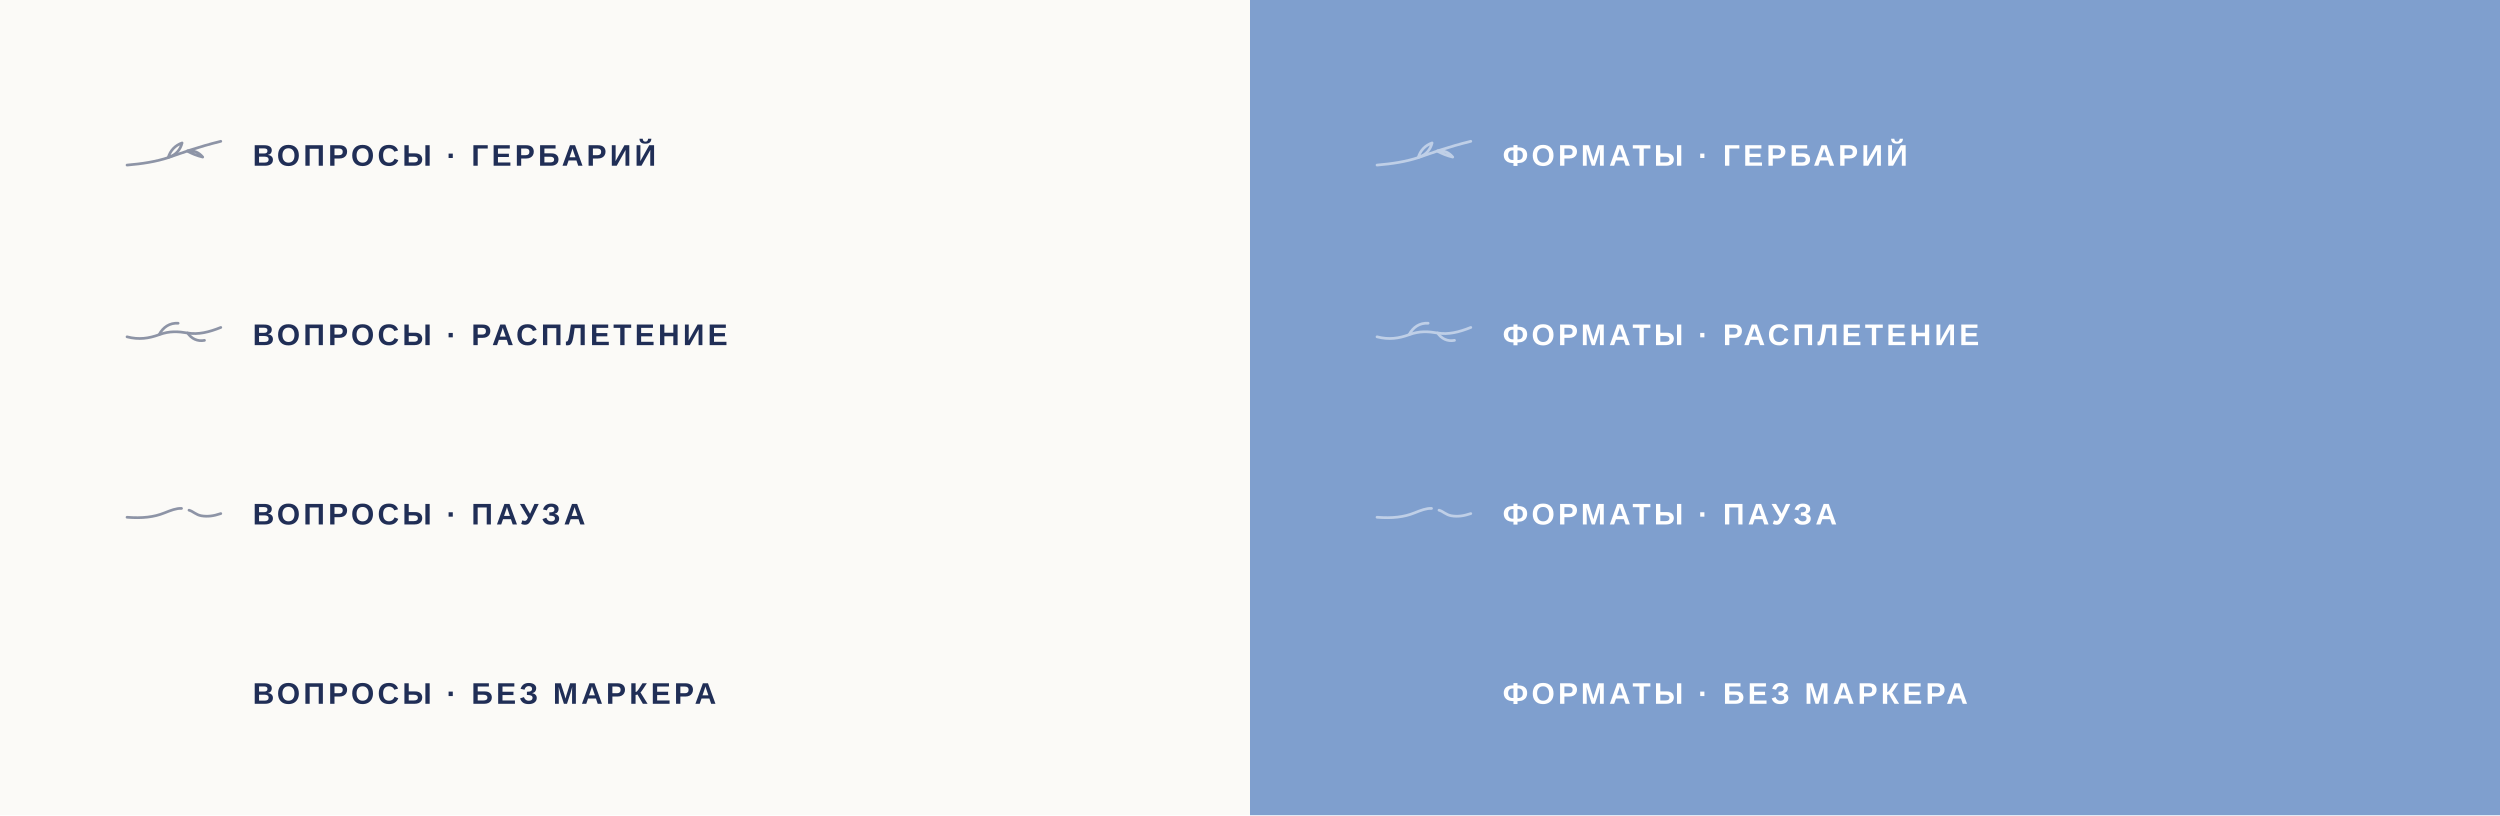
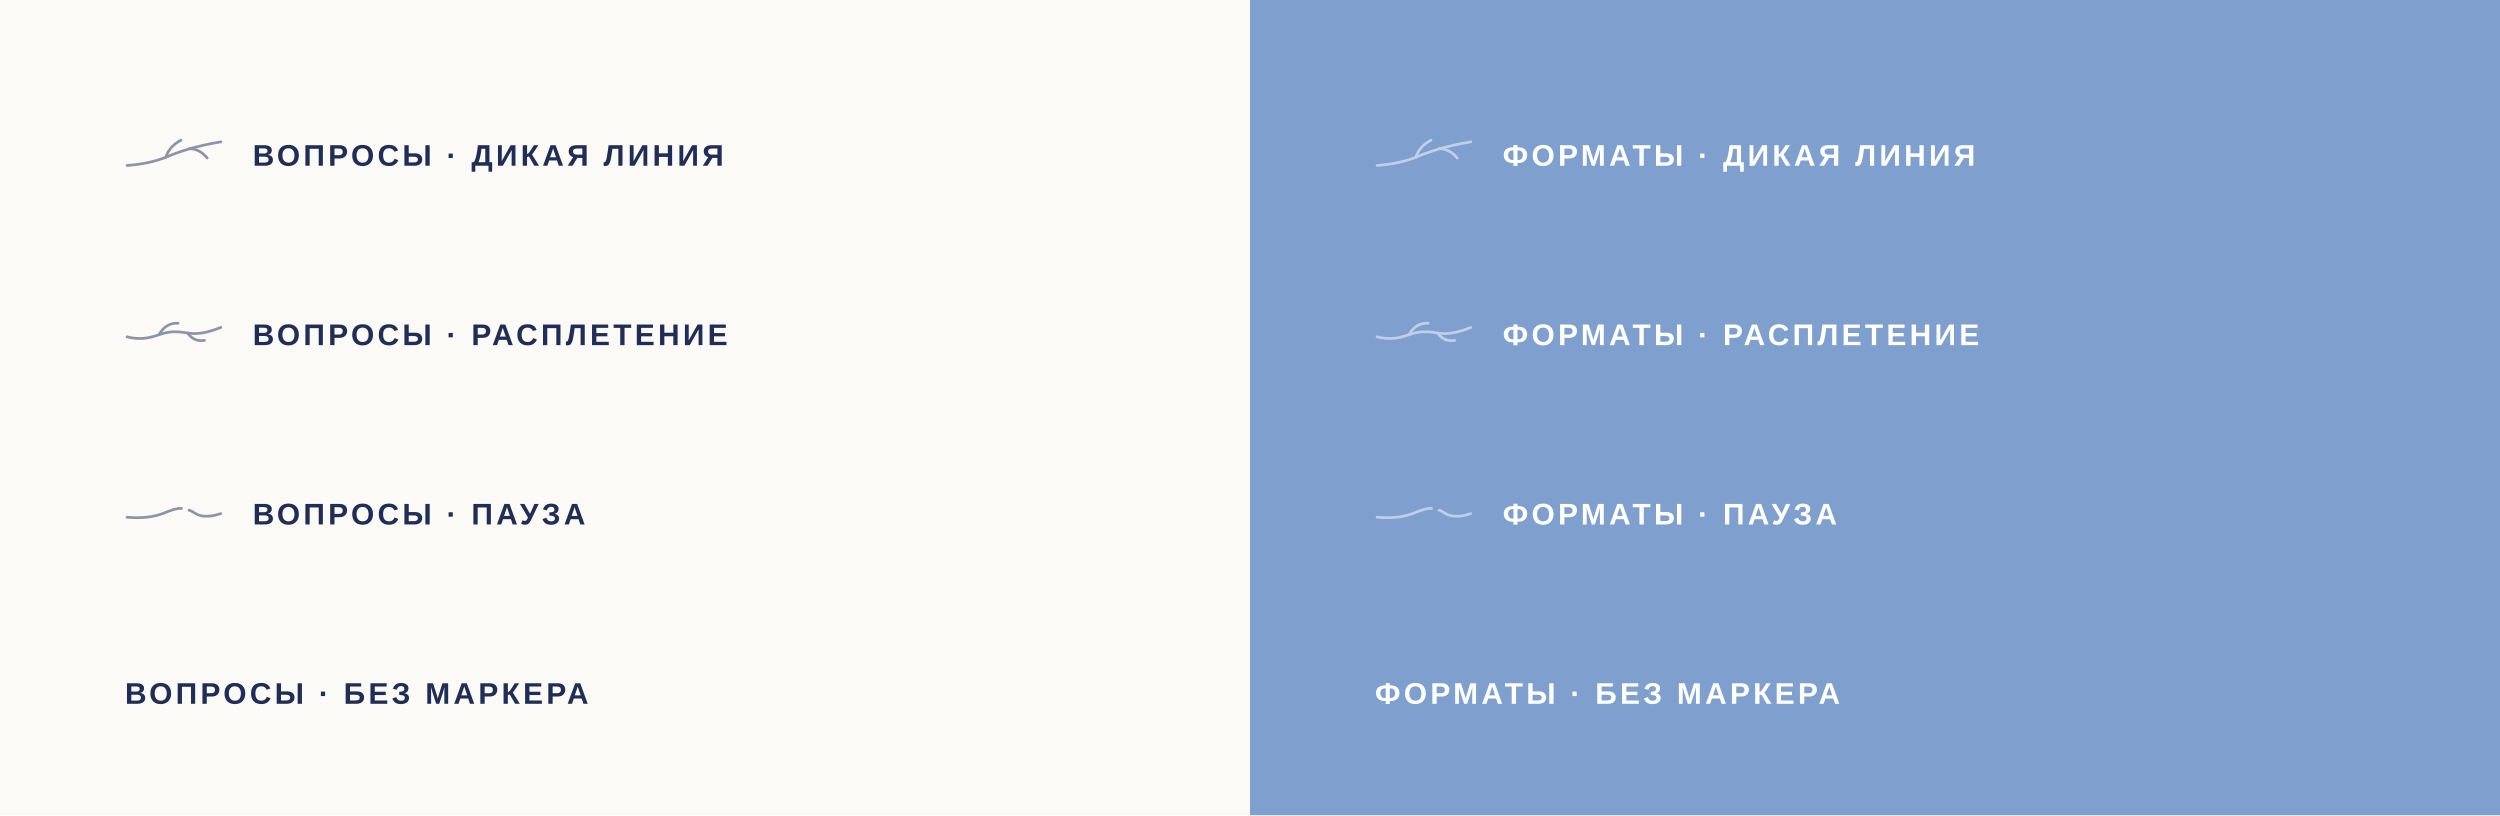
<svg xmlns="http://www.w3.org/2000/svg" viewBox="0 0 920 300" width="920" height="300">
  <rect width="460" height="300" fill="#fbfaf7" />
  <rect x="460" width="460" height="300" fill="#7f9fce" />
  <g color="#202e56" font-family="Arial, sans-serif" font-size="11" font-weight="600" letter-spacing="1.21">
    <g transform="translate(46 50)">
      <g fill="none" stroke="currentColor" stroke-width="1" stroke-linecap="round" stroke-linejoin="round" opacity=".5">
-         <path d="M.75 10.75 C6.2 10.3 11.5 9.5 16.2 7.9 C21.4 6.1 26.8 4.1 35.25 2" />
-         <path d="M15.9 8 C16.7 5.3 18.5 3.5 21 2.6 C20.4 5 18.8 7 16.2 7.8" />
-         <path d="M23 5.5 C25.4 5.3 27.2 6.1 28.6 7.8 C26.5 7.3 24.8 6.6 23.1 5.7" />
+         <path d="M.75 10.9 C5.9 10.5 10.8 9.6 15.2 7.8 C20.1 5.75 25.8 3.8 35.25 2.2" />
+         <path d="M15 7.9 C15.9 5.25 17.65 3.1 20.6 1.6" />
+         <path d="M23.7 4.7 C26.3 4.8 28.4 5.9 30.25 8.15" />
      </g>
-       <text x="47" y="11" fill="currentColor">ВОПРОСЫ · ГЕРБАРИЙ</text>
+       <text x="47" y="11" fill="currentColor">ВОПРОСЫ · ДИКАЯ ЛИНИЯ</text>
    </g>
    <g transform="translate(46 116)">
      <g fill="none" stroke="currentColor" stroke-width="1" stroke-linecap="round" stroke-linejoin="round" opacity=".5">
        <path d="M.75 7.95 C5.15 9.1 8.75 8.55 12.6 7.15 C16.4 5.75 19.55 5.95 23.05 6.55 C27 7.2 30.9 6.25 35.25 4.5" />
        <path d="M12.55 7.15 C14 4.4 16.45 2.75 19.55 2.95" />
        <path d="M23.05 6.55 C24.45 8.65 26.7 9.75 29.25 9.25" />
      </g>
      <text x="47" y="11" fill="currentColor">ВОПРОСЫ · РАСПЛЕТЕНИЕ</text>
    </g>
    <g transform="translate(46 182)">
      <g fill="none" stroke="currentColor" stroke-width="1" stroke-linecap="round" stroke-linejoin="round" opacity=".5">
        <path d="M.75 8.35 C6.3 8.8 10.7 8.3 14.5 6.75 C16.9 5.8 18.9 5 20.8 5.1" />
        <path d="M23.55 5.75 C25.05 6.15 26.1 7.45 28.05 7.8 C30.4 8.2 32.6 7.9 35.25 7" />
      </g>
      <text x="47" y="11" fill="currentColor">ВОПРОСЫ · ПАУЗА</text>
    </g>
    <g transform="translate(46 248)">
-       <text x="47" y="11" fill="currentColor">ВОПРОСЫ · БЕЗ МАРКЕРА</text>
+       <text x="0" y="11" fill="currentColor">ВОПРОСЫ · БЕЗ МАРКЕРА</text>
    </g>
  </g>
  <g transform="translate(460)" color="#fff" font-family="Arial, sans-serif" font-size="11" font-weight="600" letter-spacing="1.21">
    <g transform="translate(46 50)">
      <g fill="none" stroke="currentColor" stroke-width="1" stroke-linecap="round" stroke-linejoin="round" opacity=".5">
-         <path d="M.75 10.75 C6.2 10.3 11.5 9.5 16.2 7.9 C21.4 6.1 26.8 4.1 35.25 2" />
-         <path d="M15.9 8 C16.7 5.3 18.5 3.5 21 2.6 C20.4 5 18.8 7 16.2 7.8" />
-         <path d="M23 5.5 C25.4 5.3 27.2 6.1 28.6 7.8 C26.5 7.3 24.8 6.6 23.1 5.7" />
+         <path d="M.75 10.9 C5.9 10.5 10.8 9.6 15.2 7.8 C20.1 5.75 25.8 3.8 35.25 2.2" />
+         <path d="M15 7.9 C15.9 5.25 17.65 3.1 20.6 1.6" />
+         <path d="M23.7 4.7 C26.3 4.8 28.4 5.9 30.25 8.15" />
      </g>
-       <text x="47" y="11" fill="currentColor">ФОРМАТЫ · ГЕРБАРИЙ</text>
+       <text x="47" y="11" fill="currentColor">ФОРМАТЫ · ДИКАЯ ЛИНИЯ</text>
    </g>
    <g transform="translate(46 116)">
      <g fill="none" stroke="currentColor" stroke-width="1" stroke-linecap="round" stroke-linejoin="round" opacity=".5">
        <path d="M.75 7.95 C5.15 9.1 8.75 8.55 12.6 7.15 C16.4 5.75 19.55 5.95 23.05 6.55 C27 7.2 30.9 6.25 35.25 4.5" />
        <path d="M12.55 7.15 C14 4.4 16.45 2.75 19.55 2.95" />
        <path d="M23.05 6.55 C24.45 8.65 26.7 9.75 29.25 9.25" />
      </g>
      <text x="47" y="11" fill="currentColor">ФОРМАТЫ · РАСПЛЕТЕНИЕ</text>
    </g>
    <g transform="translate(46 182)">
      <g fill="none" stroke="currentColor" stroke-width="1" stroke-linecap="round" stroke-linejoin="round" opacity=".5">
        <path d="M.75 8.35 C6.3 8.8 10.7 8.3 14.5 6.75 C16.9 5.8 18.9 5 20.8 5.1" />
        <path d="M23.55 5.75 C25.05 6.15 26.1 7.45 28.05 7.8 C30.4 8.2 32.6 7.9 35.25 7" />
      </g>
      <text x="47" y="11" fill="currentColor">ФОРМАТЫ · ПАУЗА</text>
    </g>
    <g transform="translate(46 248)">
-       <text x="47" y="11" fill="currentColor">ФОРМАТЫ · БЕЗ МАРКЕРА</text>
+       <text x="0" y="11" fill="currentColor">ФОРМАТЫ · БЕЗ МАРКЕРА</text>
    </g>
  </g>
</svg>
